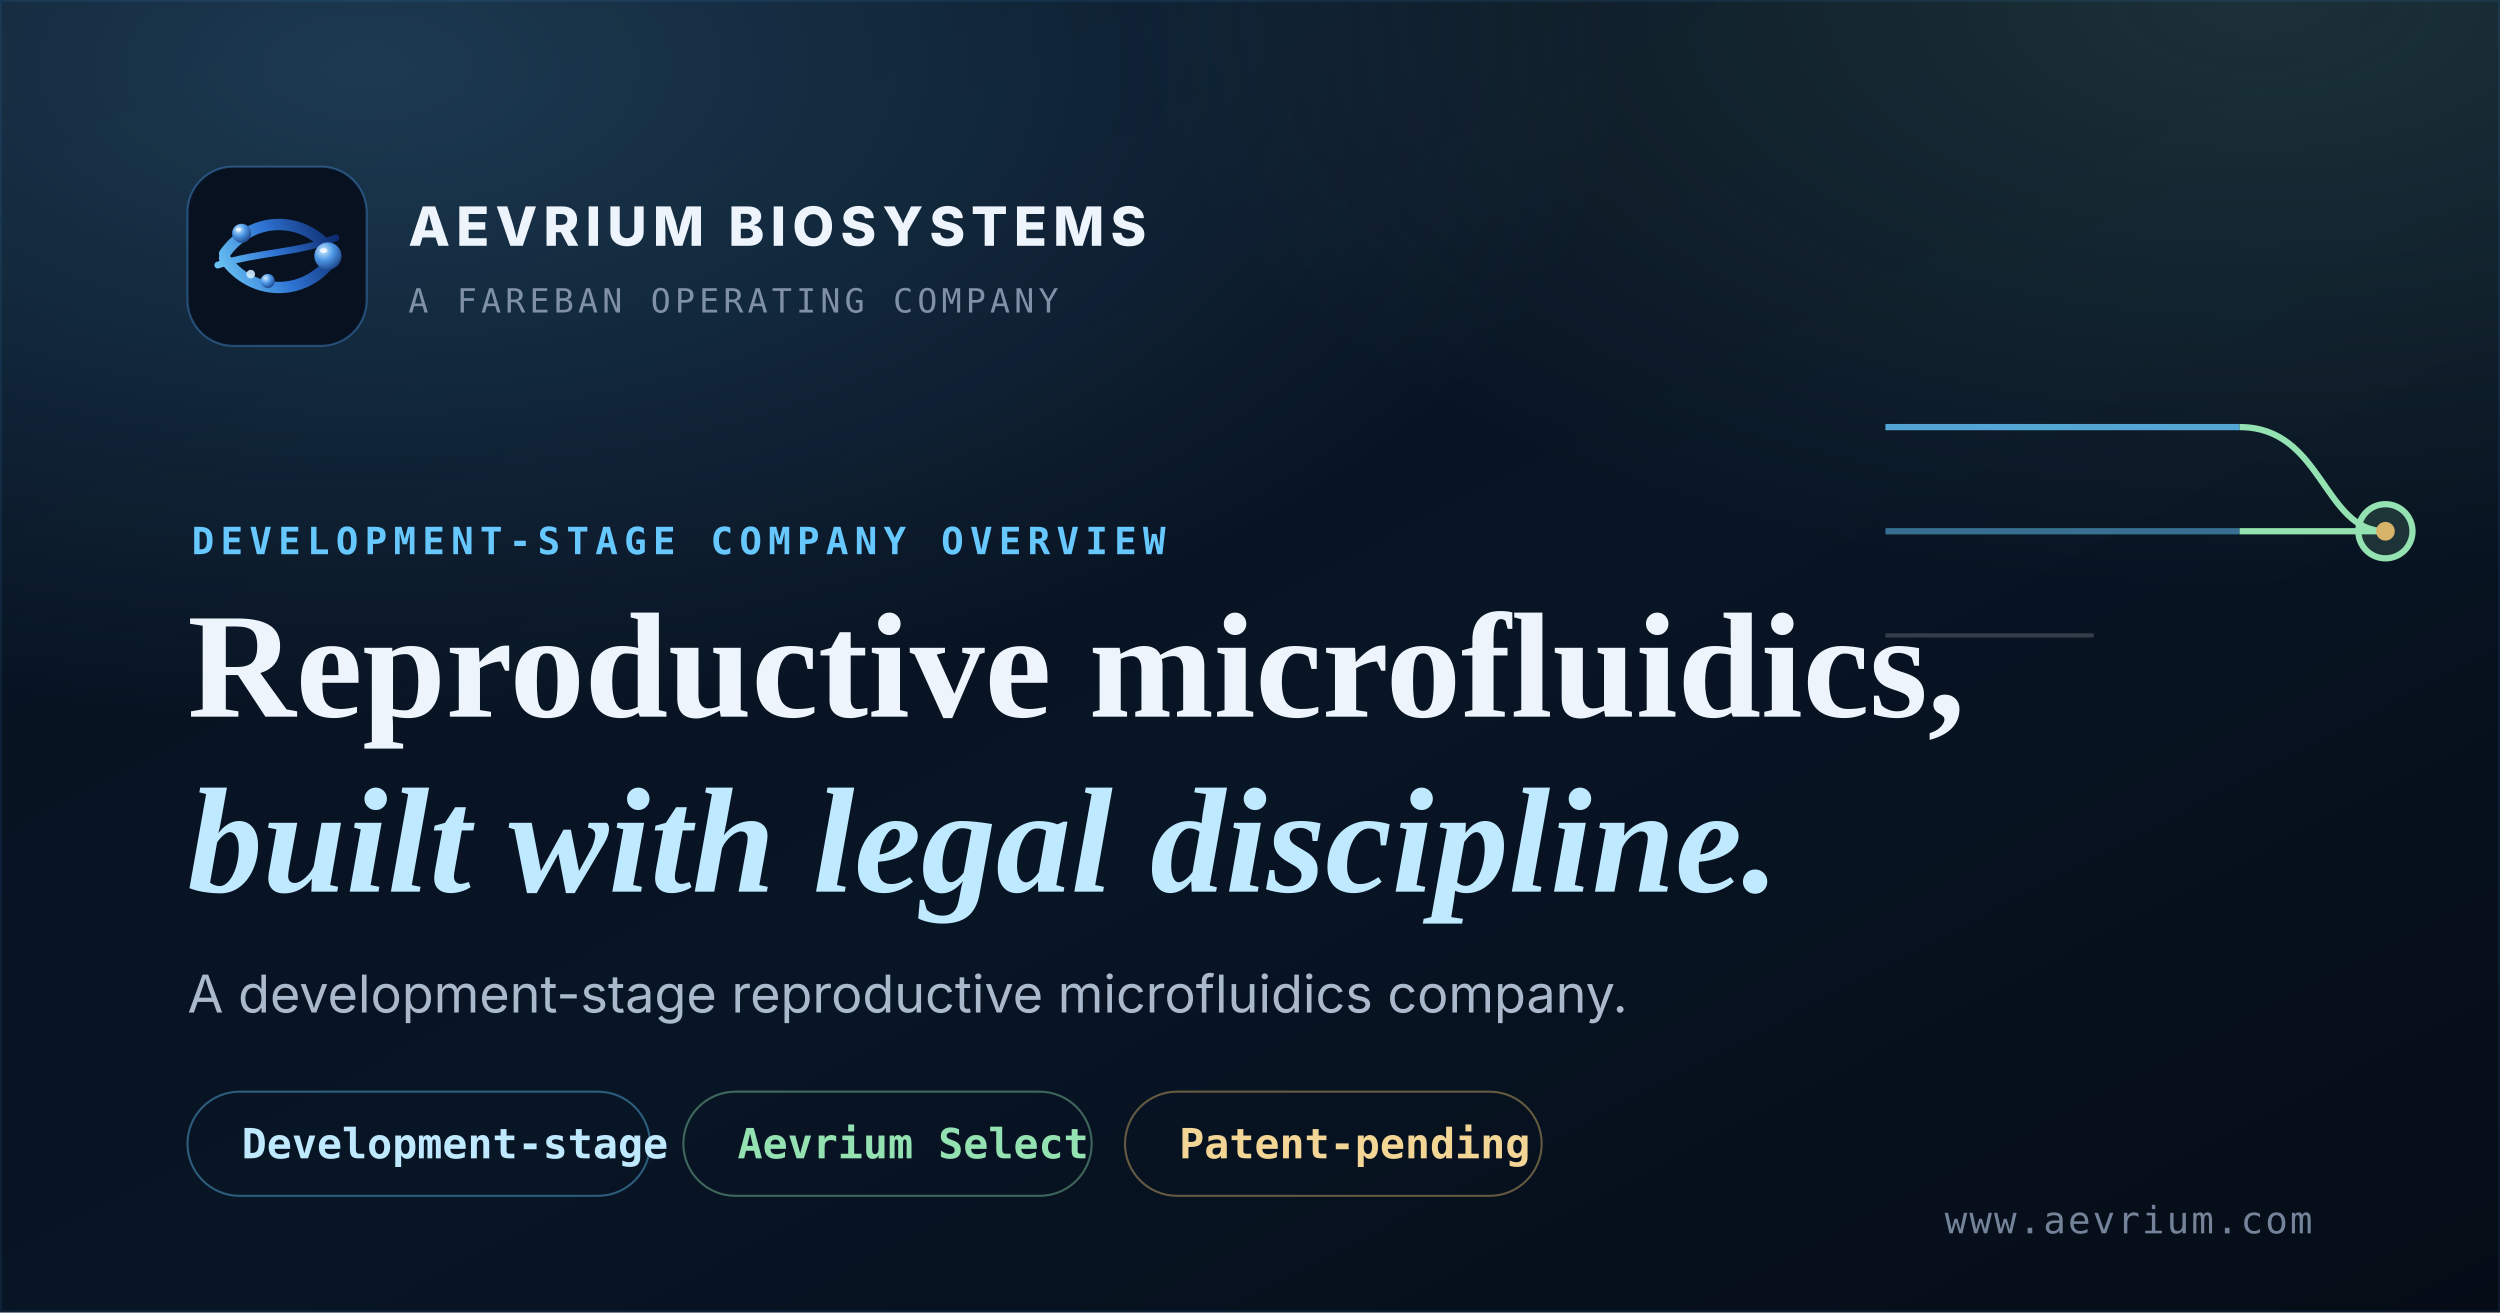
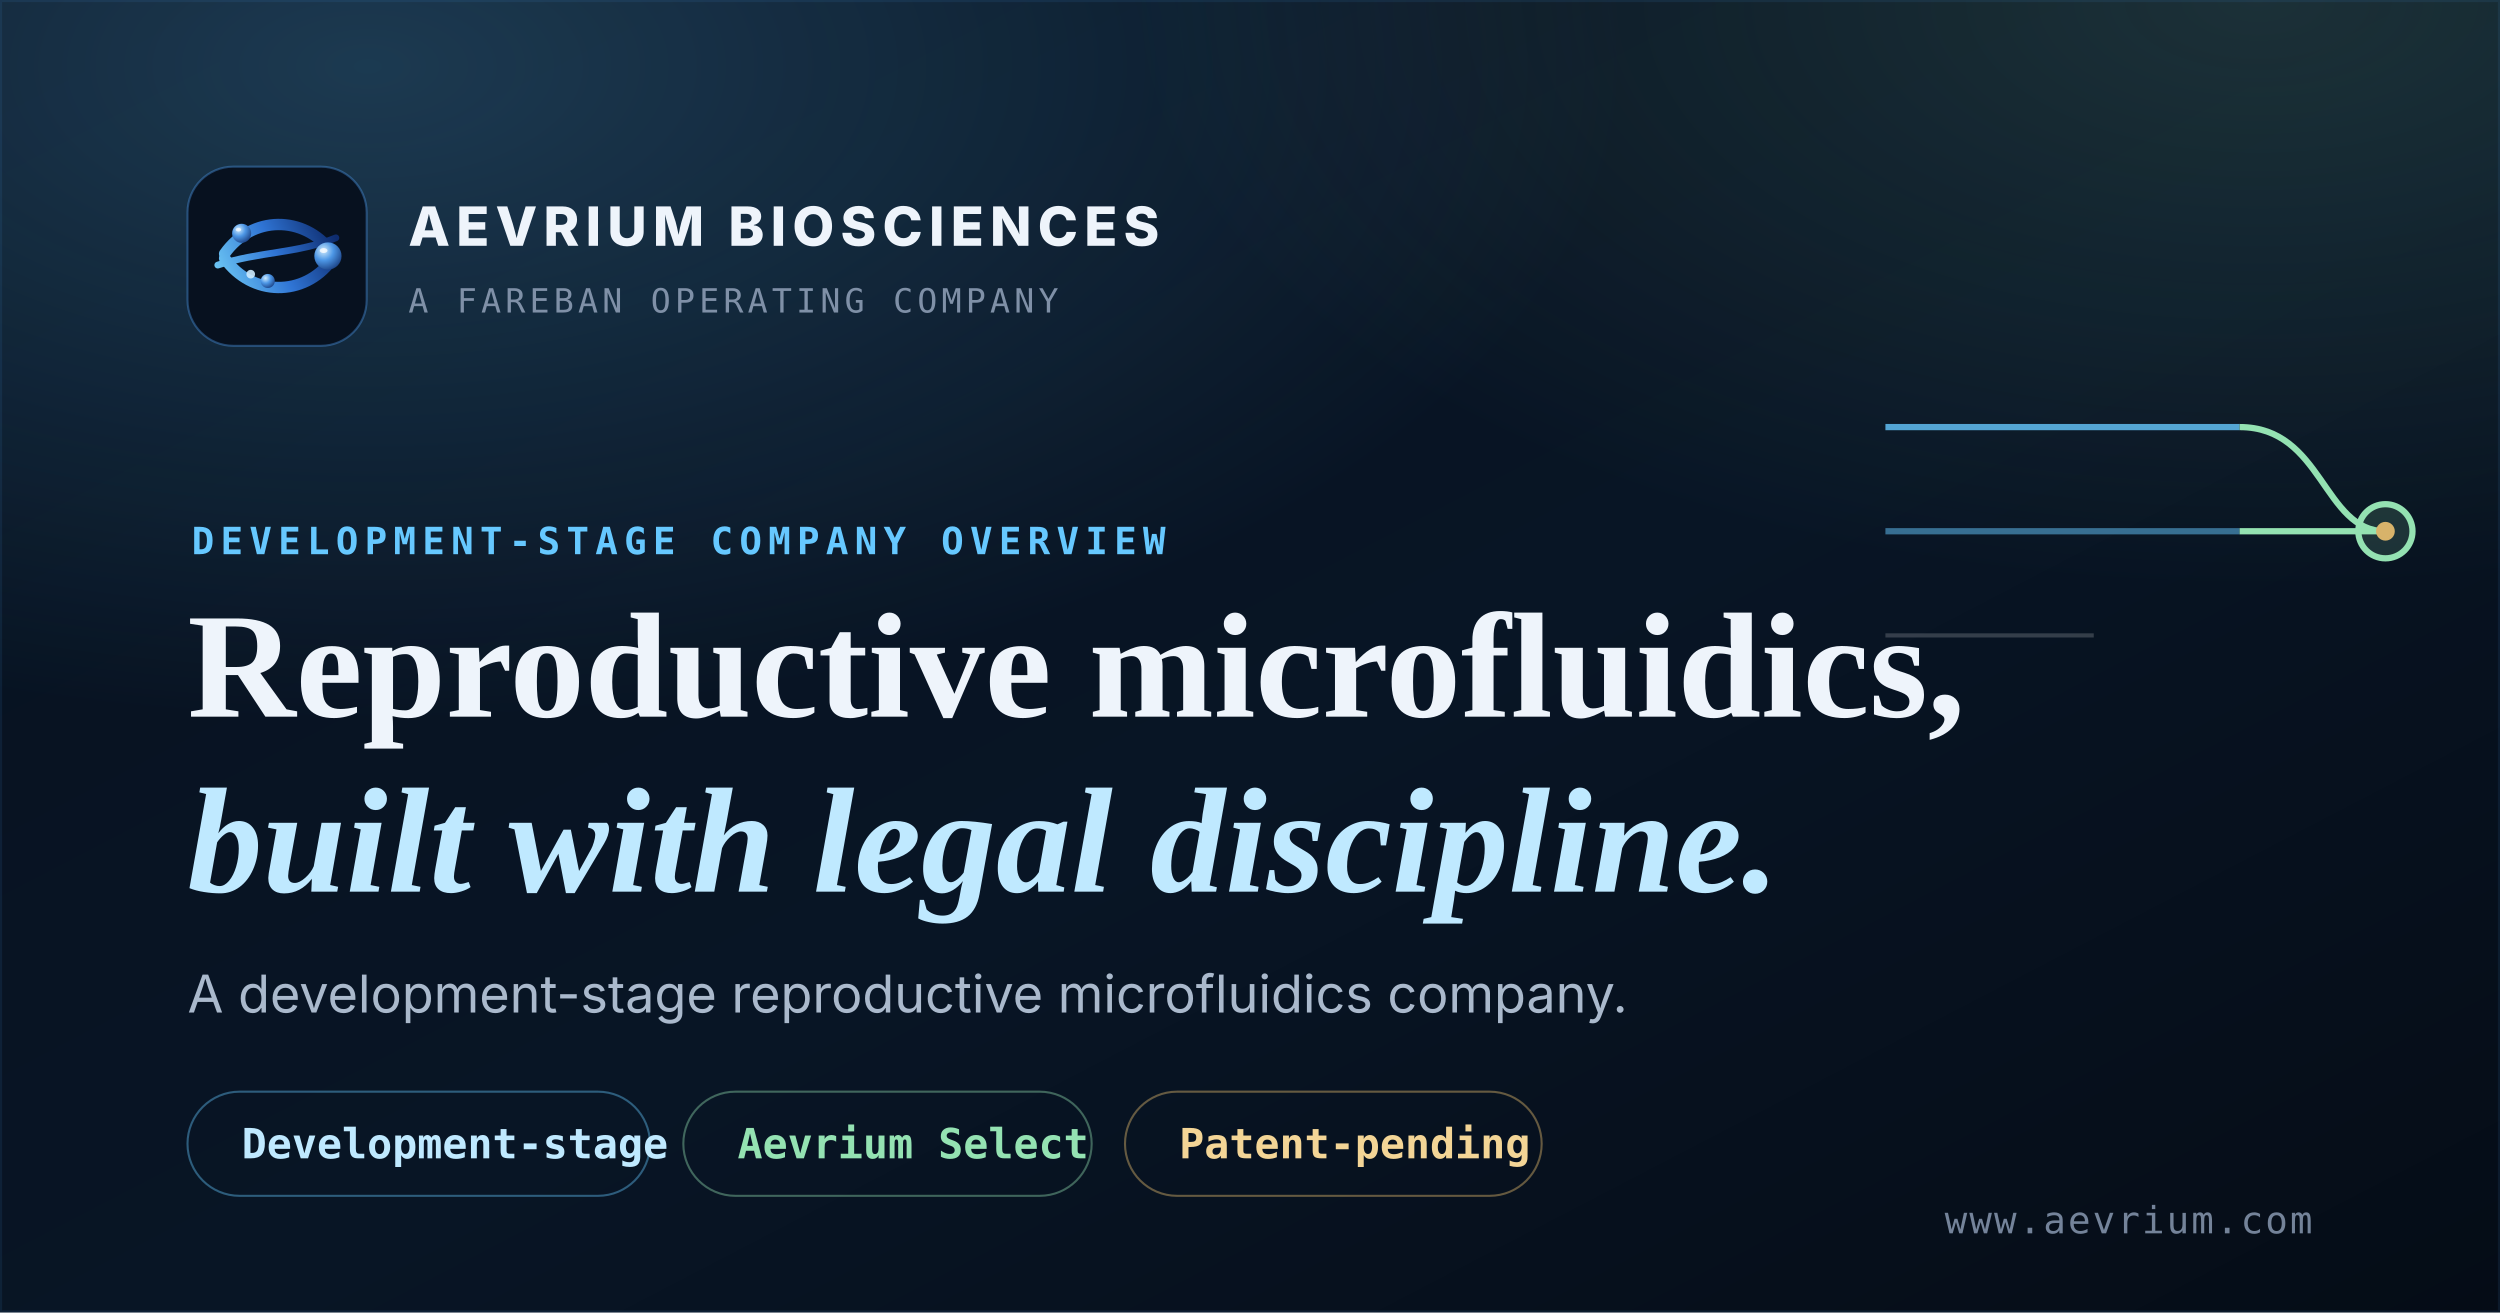
- <svg xmlns="http://www.w3.org/2000/svg" width="1200" height="630" viewBox="0 0 1200 630" role="img" aria-label="Aevrium Biosystems — development-stage reproductive microfluidics">
+ <svg xmlns="http://www.w3.org/2000/svg" width="1200" height="630" viewBox="0 0 1200 630" role="img" aria-label="Aevrium Biosciences — development-stage reproductive microfluidics">
  <defs>
    <linearGradient id="bg" x1="0" y1="0" x2="1" y2="1">
      <stop offset="0" stop-color="#07111f" />
      <stop offset="0.55" stop-color="#081525" />
      <stop offset="1" stop-color="#050c16" />
    </linearGradient>
    <radialGradient id="glow" cx="0.15" cy="0.05" r="0.5">
      <stop offset="0" stop-color="#66c8ff" stop-opacity="0.22" />
      <stop offset="1" stop-color="#66c8ff" stop-opacity="0" />
    </radialGradient>
    <radialGradient id="glow2" cx="0.9" cy="0.0" r="0.45">
      <stop offset="0" stop-color="#94e2b2" stop-opacity="0.14" />
      <stop offset="1" stop-color="#94e2b2" stop-opacity="0" />
    </radialGradient>
    <linearGradient id="ogRib" x1="8" y1="44" x2="56" y2="20" gradientUnits="userSpaceOnUse">
      <stop offset="0" stop-color="#6cc6f4" />
      <stop offset="0.5" stop-color="#2f74d4" />
      <stop offset="1" stop-color="#0e2c6e" />
    </linearGradient>
    <radialGradient id="ogSph" cx="0.34" cy="0.30" r="0.9">
      <stop offset="0" stop-color="#cdeafd" />
      <stop offset="0.4" stop-color="#4d97e6" />
      <stop offset="1" stop-color="#0c2766" />
    </radialGradient>
  </defs>
  <rect width="1200" height="630" fill="url(#bg)" />
  <rect width="1200" height="630" fill="url(#glow)" />
  <rect width="1200" height="630" fill="url(#glow2)" />
  <rect x="0.5" y="0.5" width="1199" height="629" fill="none" stroke="#4d97e6" stroke-opacity="0.10" />
  <g transform="translate(90,80)">
    <rect width="86" height="86" rx="22" fill="#07111f" stroke="#4d97e6" stroke-opacity="0.40" />
    <g transform="translate(8,8) scale(1.09)">
      <g fill="none" stroke="url(#ogRib)" stroke-linecap="round">
        <path d="M9 31C21 14 44 14 56 30" stroke-width="5" />
        <path d="M9 33C21 50 44 50 56 34" stroke-width="5" />
        <path d="M6 36C24 30 41 31 58 24" stroke-width="3" />
      </g>
      <circle cx="54.5" cy="32" r="6" fill="url(#ogSph)" />
      <circle cx="16.5" cy="22" r="4.2" fill="url(#ogSph)" />
      <circle cx="28" cy="43" r="3.1" fill="url(#ogSph)" />
      <circle cx="20.5" cy="40" r="1.9" fill="#cdeafd" opacity="0.9" />
      <ellipse cx="52.6" cy="29.6" rx="1.7" ry="1.1" fill="#ffffff" opacity="0.75" />
      <ellipse cx="15.1" cy="20.4" rx="1.2" ry="0.8" fill="#ffffff" opacity="0.7" />
    </g>
  </g>
-   <text x="196" y="118" font-family="Inter, 'Segoe UI', sans-serif" font-size="26" font-weight="800" letter-spacing="3" fill="#eef4fb">AEVRIUM BIOSYSTEMS</text>
+   <text x="196" y="118" font-family="Inter, 'Segoe UI', sans-serif" font-size="26" font-weight="800" letter-spacing="3" fill="#eef4fb">AEVRIUM BIOSCIENCES</text>
  <text x="196" y="150" font-family="'JetBrains Mono', Consolas, monospace" font-size="16" letter-spacing="2" fill="#7f90a7">A FAREBAN OPERATING COMPANY</text>
  <text x="92" y="266" font-family="'JetBrains Mono', Consolas, monospace" font-size="18" font-weight="600" letter-spacing="3" fill="#66c8ff">DEVELOPMENT-STAGE COMPANY OVERVIEW</text>
  <text x="90" y="344" font-family="Georgia, 'Times New Roman', serif" font-size="72" font-weight="600" fill="#eef4fb">Reproductive microfluidics,</text>
  <text x="90" y="428" font-family="Georgia, 'Times New Roman', serif" font-size="72" font-weight="600" font-style="italic" fill="#bfe9ff">built with legal discipline.</text>
  <text x="90" y="486" font-family="Inter, 'Segoe UI', sans-serif" font-size="25" fill="#aab9cc">A development-stage reproductive microfluidics company.</text>
  <g font-family="'JetBrains Mono', Consolas, monospace" font-size="20" font-weight="600">
    <rect x="90" y="524" width="222" height="50" rx="25" fill="none" stroke="#66c8ff" stroke-opacity="0.4" />
    <text x="116" y="556" fill="#bfe9ff">Development-stage</text>
    <rect x="328" y="524" width="196" height="50" rx="25" fill="none" stroke="#94e2b2" stroke-opacity="0.4" />
    <text x="354" y="556" fill="#94e2b2">Aevrium Select</text>
    <rect x="540" y="524" width="200" height="50" rx="25" fill="none" stroke="#d8b36a" stroke-opacity="0.45" />
    <text x="566" y="556" fill="#f3d596">Patent-pending</text>
  </g>
  <g transform="translate(905,205)" fill="none">
    <path d="M0 0 H170" stroke="#66c8ff" stroke-width="3" stroke-opacity="0.8" />
    <path d="M0 50 H170" stroke="#66c8ff" stroke-width="3" stroke-opacity="0.5" />
    <path d="M0 100 H100" stroke="#ffffff" stroke-width="2" stroke-opacity="0.18" />
    <path d="M170 0 C210 0 210 50 240 50" stroke="#94e2b2" stroke-width="3" />
    <path d="M170 50 H240" stroke="#94e2b2" stroke-width="3" />
    <circle cx="240" cy="50" r="13" fill="#94e2b2" fill-opacity="0.15" stroke="#94e2b2" stroke-width="3" />
    <circle cx="240" cy="50" r="4.5" fill="#d8b36a" />
  </g>
  <text x="1110" y="592" text-anchor="end" font-family="'JetBrains Mono', Consolas, monospace" font-size="18" letter-spacing="1" fill="#7f90a7" opacity="0.9">www.aevrium.com</text>
</svg>
